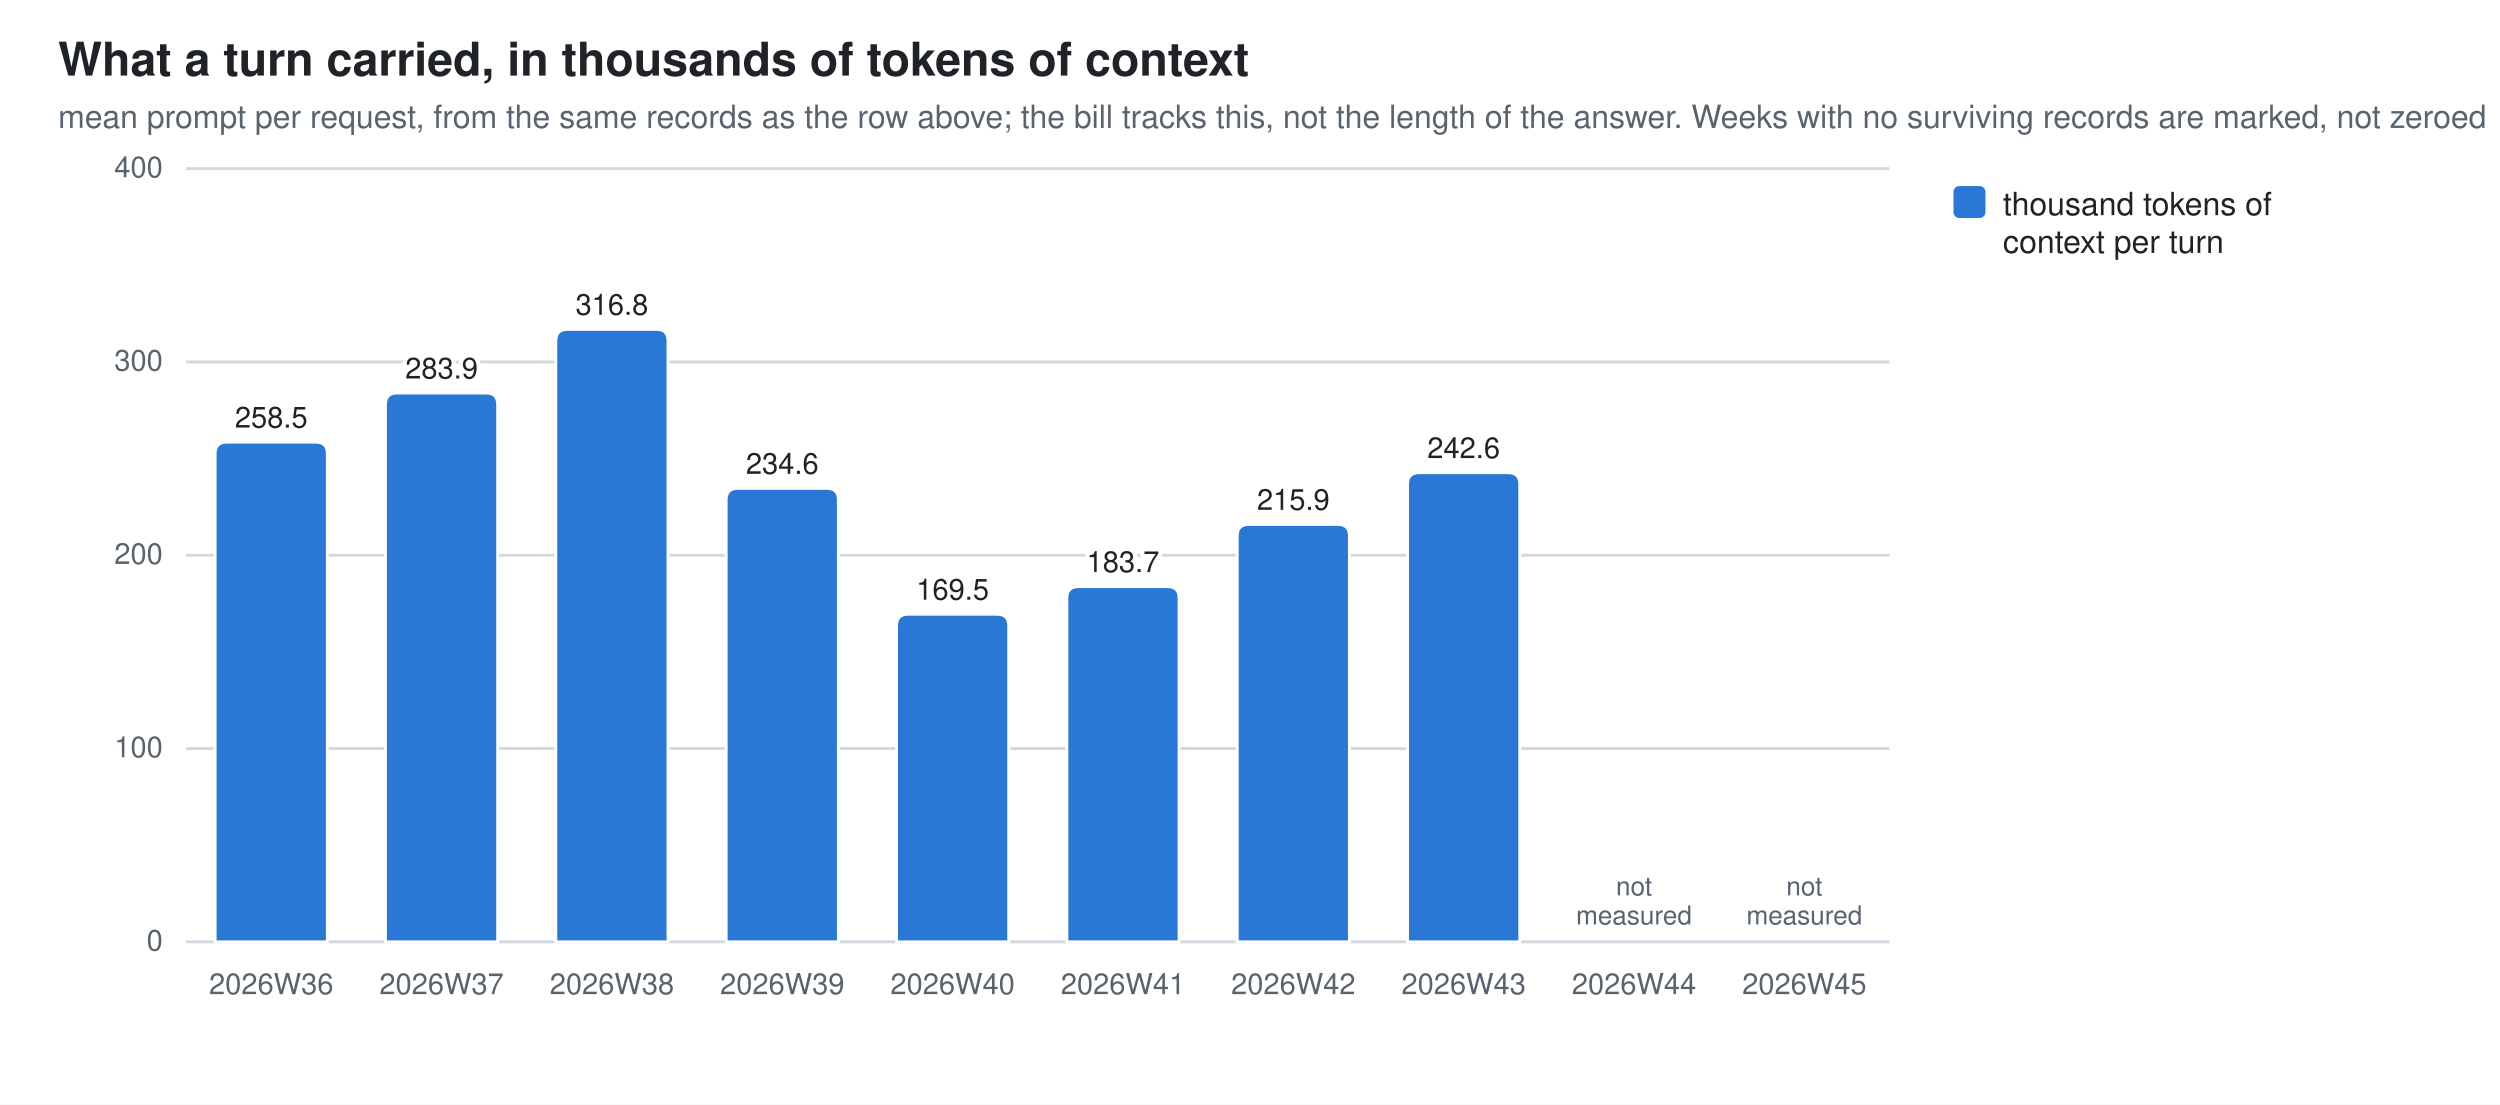
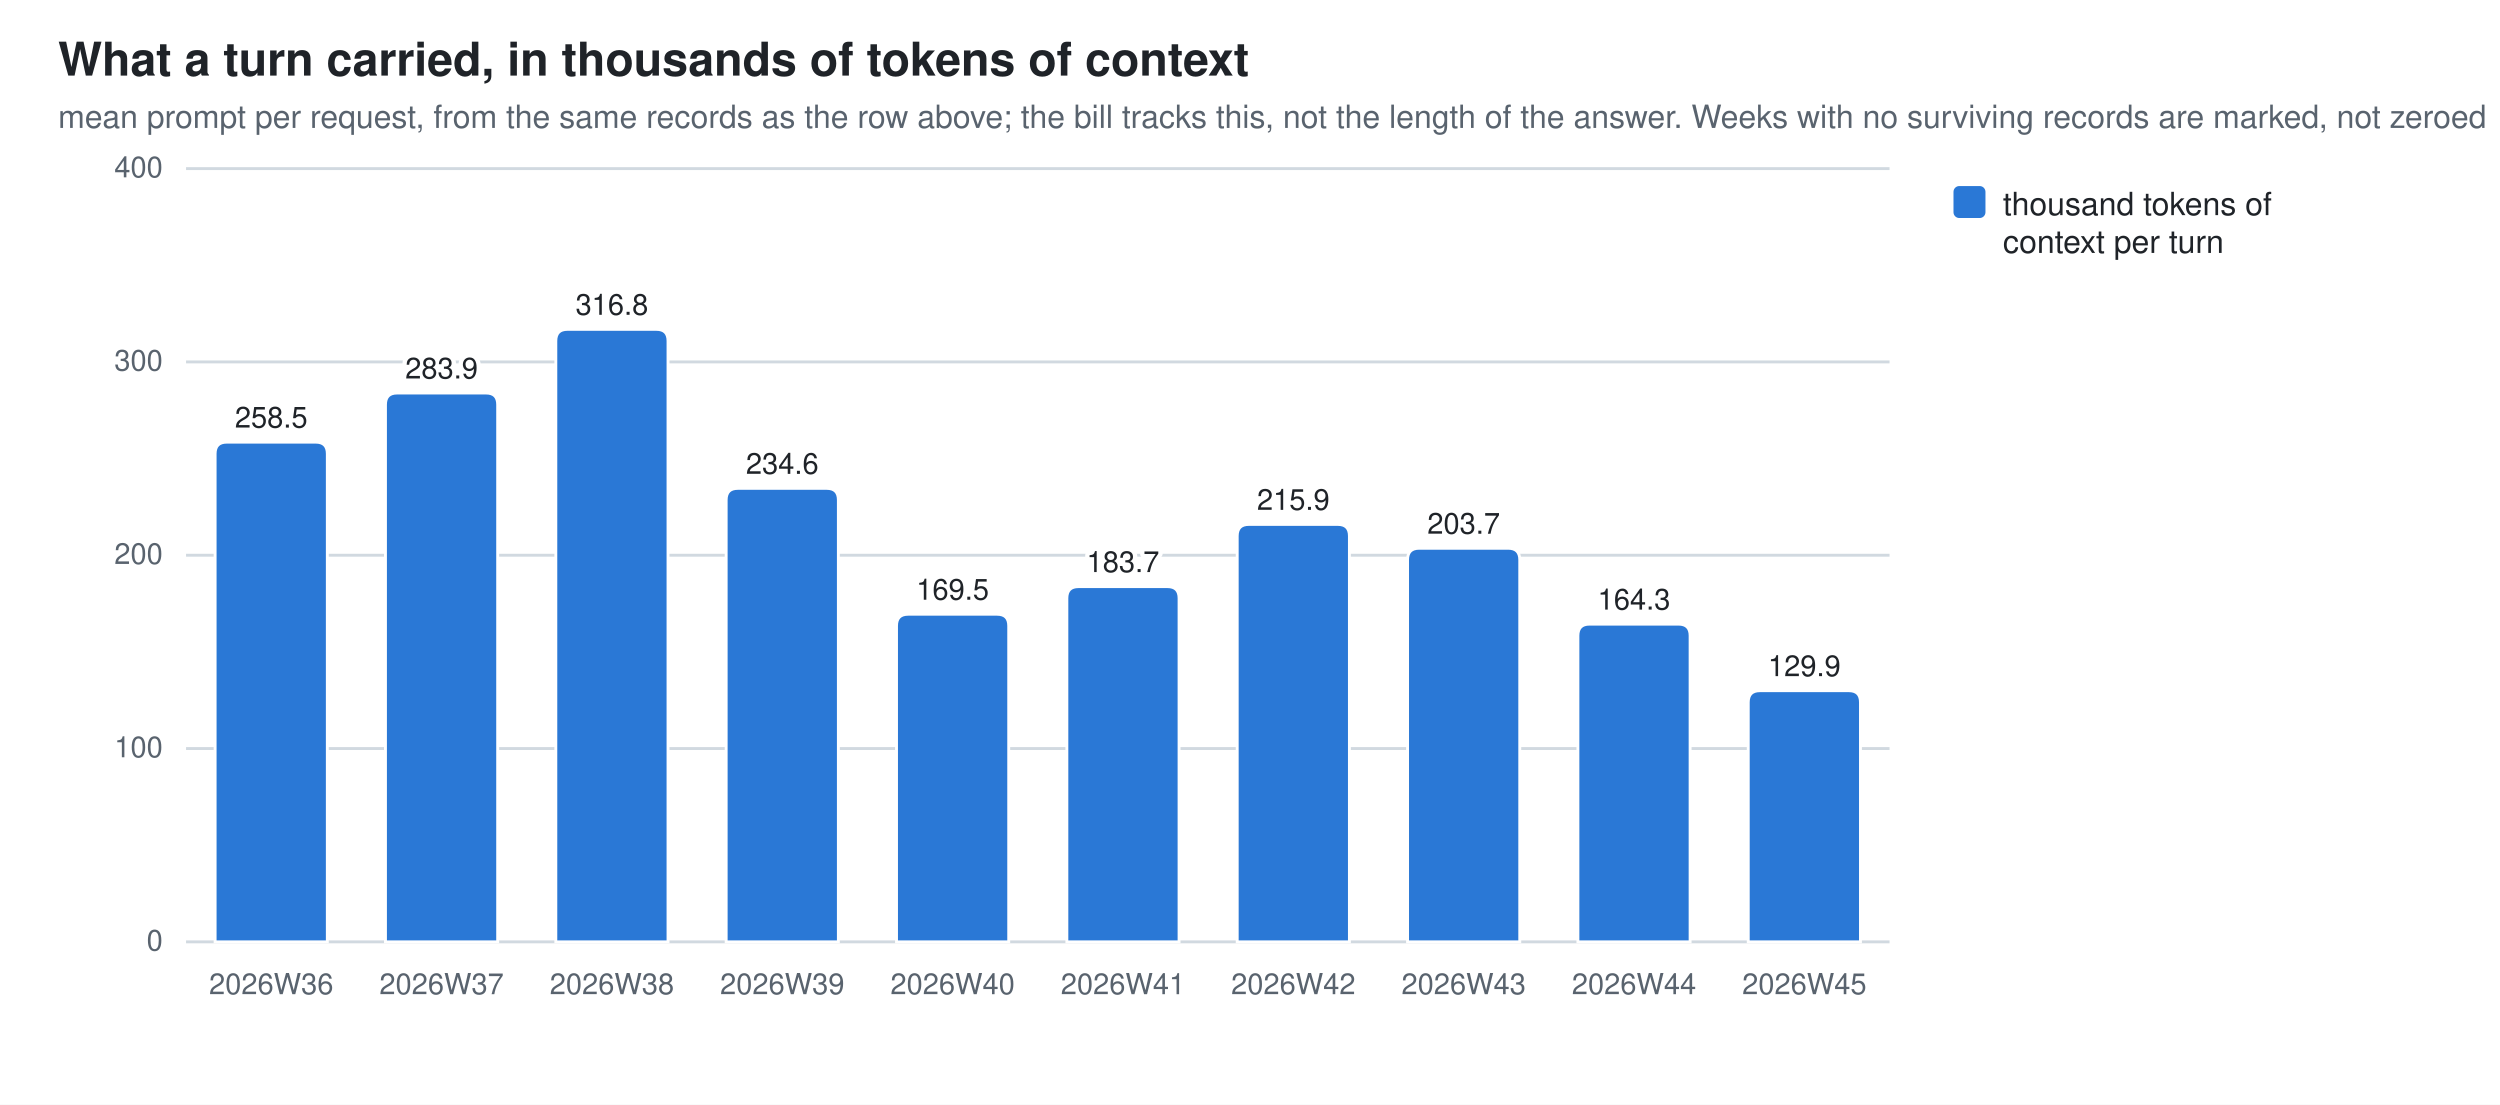
<svg xmlns="http://www.w3.org/2000/svg" width="860" height="380" viewBox="0 0 860 380" role="img" aria-label="What a turn carried, in thousands of tokens of context">
  <style>
  .bg{fill:#ffffff} .fg{fill:#1f2328} .mut{fill:#59636e} .grid{stroke:#d1d9e0}
  .seg{stroke:#ffffff;stroke-width:1}
  .val{paint-order:stroke;stroke:#ffffff;stroke-width:3px;stroke-linejoin:round}
  .s0{fill:#2a78d6}
  @media (prefers-color-scheme: dark){
    .bg{fill:#0d1117} .fg{fill:#e6edf3} .mut{fill:#9198a1} .grid{stroke:#30363d}
    .seg{stroke:#0d1117} .val{stroke:#0d1117} .s0{fill:#3987e5}}
  text{font-family:-apple-system,BlinkMacSystemFont,"Segoe UI",Helvetica,Arial,sans-serif}
</style>
  <rect class="bg" width="860" height="380" />
  <text class="fg" x="20" y="26" font-size="16" font-weight="600">What a turn carried, in thousands of tokens of context</text>
  <text class="mut" x="20" y="44" font-size="11">mean prompt per request, from the same records as the row above; the bill tracks this, not the length of the answer. Weeks with no surviving records are marked, not zeroed</text>
  <line class="grid" x1="64" y1="324.0" x2="650.0" y2="324.0" stroke-width="1" />
  <text class="mut" x="56" y="327.0" font-size="10" text-anchor="end">0</text>
  <line class="grid" x1="64" y1="257.5" x2="650.0" y2="257.5" stroke-width="1" />
  <text class="mut" x="56" y="260.5" font-size="10" text-anchor="end">100</text>
  <line class="grid" x1="64" y1="191.0" x2="650.0" y2="191.0" stroke-width="1" />
  <text class="mut" x="56" y="194.0" font-size="10" text-anchor="end">200</text>
  <line class="grid" x1="64" y1="124.5" x2="650.0" y2="124.5" stroke-width="1" />
  <text class="mut" x="56" y="127.5" font-size="10" text-anchor="end">300</text>
  <line class="grid" x1="64" y1="58.0" x2="650.0" y2="58.0" stroke-width="1" />
  <text class="mut" x="56" y="61.0" font-size="10" text-anchor="end">400</text>
  <path class="seg s0" d="M74.0,324.0 V156.1 Q74.0,152.1 78.0,152.1 H108.6 Q112.6,152.1 112.6,156.1 V324.0 Z" />
  <text class="mut" x="93.3" y="342" font-size="10" text-anchor="middle">2026W36</text>
  <text class="fg val" x="93.3" y="147.1" font-size="10" text-anchor="middle">258.5</text>
  <path class="seg s0" d="M132.6,324.0 V139.2 Q132.6,135.2 136.6,135.2 H167.2 Q171.2,135.2 171.2,139.2 V324.0 Z" />
  <text class="mut" x="151.9" y="342" font-size="10" text-anchor="middle">2026W37</text>
  <text class="fg val" x="151.9" y="130.2" font-size="10" text-anchor="middle">283.9</text>
  <path class="seg s0" d="M191.2,324.0 V117.3 Q191.2,113.3 195.2,113.3 H225.8 Q229.8,113.3 229.8,117.3 V324.0 Z" />
  <text class="mut" x="210.5" y="342" font-size="10" text-anchor="middle">2026W38</text>
  <text class="fg val" x="210.5" y="108.3" font-size="10" text-anchor="middle">316.8</text>
  <path class="seg s0" d="M249.8,324.0 V172.0 Q249.8,168.0 253.8,168.0 H284.4 Q288.4,168.0 288.4,172.0 V324.0 Z" />
  <text class="mut" x="269.1" y="342" font-size="10" text-anchor="middle">2026W39</text>
  <text class="fg val" x="269.1" y="163.0" font-size="10" text-anchor="middle">234.6</text>
  <path class="seg s0" d="M308.4,324.0 V215.3 Q308.4,211.3 312.4,211.3 H343.0 Q347.0,211.3 347.0,215.3 V324.0 Z" />
  <text class="mut" x="327.7" y="342" font-size="10" text-anchor="middle">2026W40</text>
  <text class="fg val" x="327.7" y="206.3" font-size="10" text-anchor="middle">169.5</text>
  <path class="seg s0" d="M367.0,324.0 V205.8 Q367.0,201.8 371.0,201.8 H401.6 Q405.6,201.8 405.6,205.8 V324.0 Z" />
  <text class="mut" x="386.3" y="342" font-size="10" text-anchor="middle">2026W41</text>
  <text class="fg val" x="386.3" y="196.8" font-size="10" text-anchor="middle">183.7</text>
  <path class="seg s0" d="M425.6,324.0 V184.4 Q425.6,180.4 429.6,180.4 H460.2 Q464.2,180.4 464.2,184.4 V324.0 Z" />
  <text class="mut" x="444.9" y="342" font-size="10" text-anchor="middle">2026W42</text>
  <text class="fg val" x="444.9" y="175.4" font-size="10" text-anchor="middle">215.9</text>
-   <path class="seg s0" d="M484.2,324.0 V166.6 Q484.2,162.6 488.2,162.6 H518.8 Q522.8,162.6 522.8,166.6 V324.0 Z" />
+   <path class="seg s0" d="M484.2,324.0 V192.6 Q484.2,188.6 488.2,188.6 H518.8 Q522.8,188.6 522.8,192.6 V324.0 Z" />
  <text class="mut" x="503.5" y="342" font-size="10" text-anchor="middle">2026W43</text>
-   <text class="fg val" x="503.5" y="157.6" font-size="10" text-anchor="middle">242.6</text>
+   <text class="fg val" x="503.5" y="183.6" font-size="10" text-anchor="middle">203.7</text>
+   <path class="seg s0" d="M542.8,324.0 V218.7 Q542.8,214.7 546.8,214.7 H577.4 Q581.4,214.7 581.4,218.7 V324.0 Z" />
  <text class="mut" x="562.1" y="342" font-size="10" text-anchor="middle">2026W44</text>
-   <text class="mut" x="562.1" y="308.0" font-size="9" text-anchor="middle">not<tspan x="562.1" dy="10">measured</tspan>
-   </text>
+   <text class="fg val" x="562.1" y="209.7" font-size="10" text-anchor="middle">164.3</text>
+   <path class="seg s0" d="M601.4,324.0 V241.6 Q601.4,237.6 605.4,237.6 H636.0 Q640.0,237.6 640.0,241.6 V324.0 Z" />
  <text class="mut" x="620.7" y="342" font-size="10" text-anchor="middle">2026W45</text>
-   <text class="mut" x="620.7" y="308.0" font-size="9" text-anchor="middle">not<tspan x="620.7" dy="10">measured</tspan>
-   </text>
+   <text class="fg val" x="620.7" y="232.6" font-size="10" text-anchor="middle">129.9</text>
  <rect class="s0" x="672" y="64" width="11" height="11" rx="2" />
  <text class="fg" y="74" font-size="11">
    <tspan x="689" dy="0">thousand tokens of</tspan>
    <tspan x="689" dy="13">context per turn</tspan>
  </text>
</svg>
